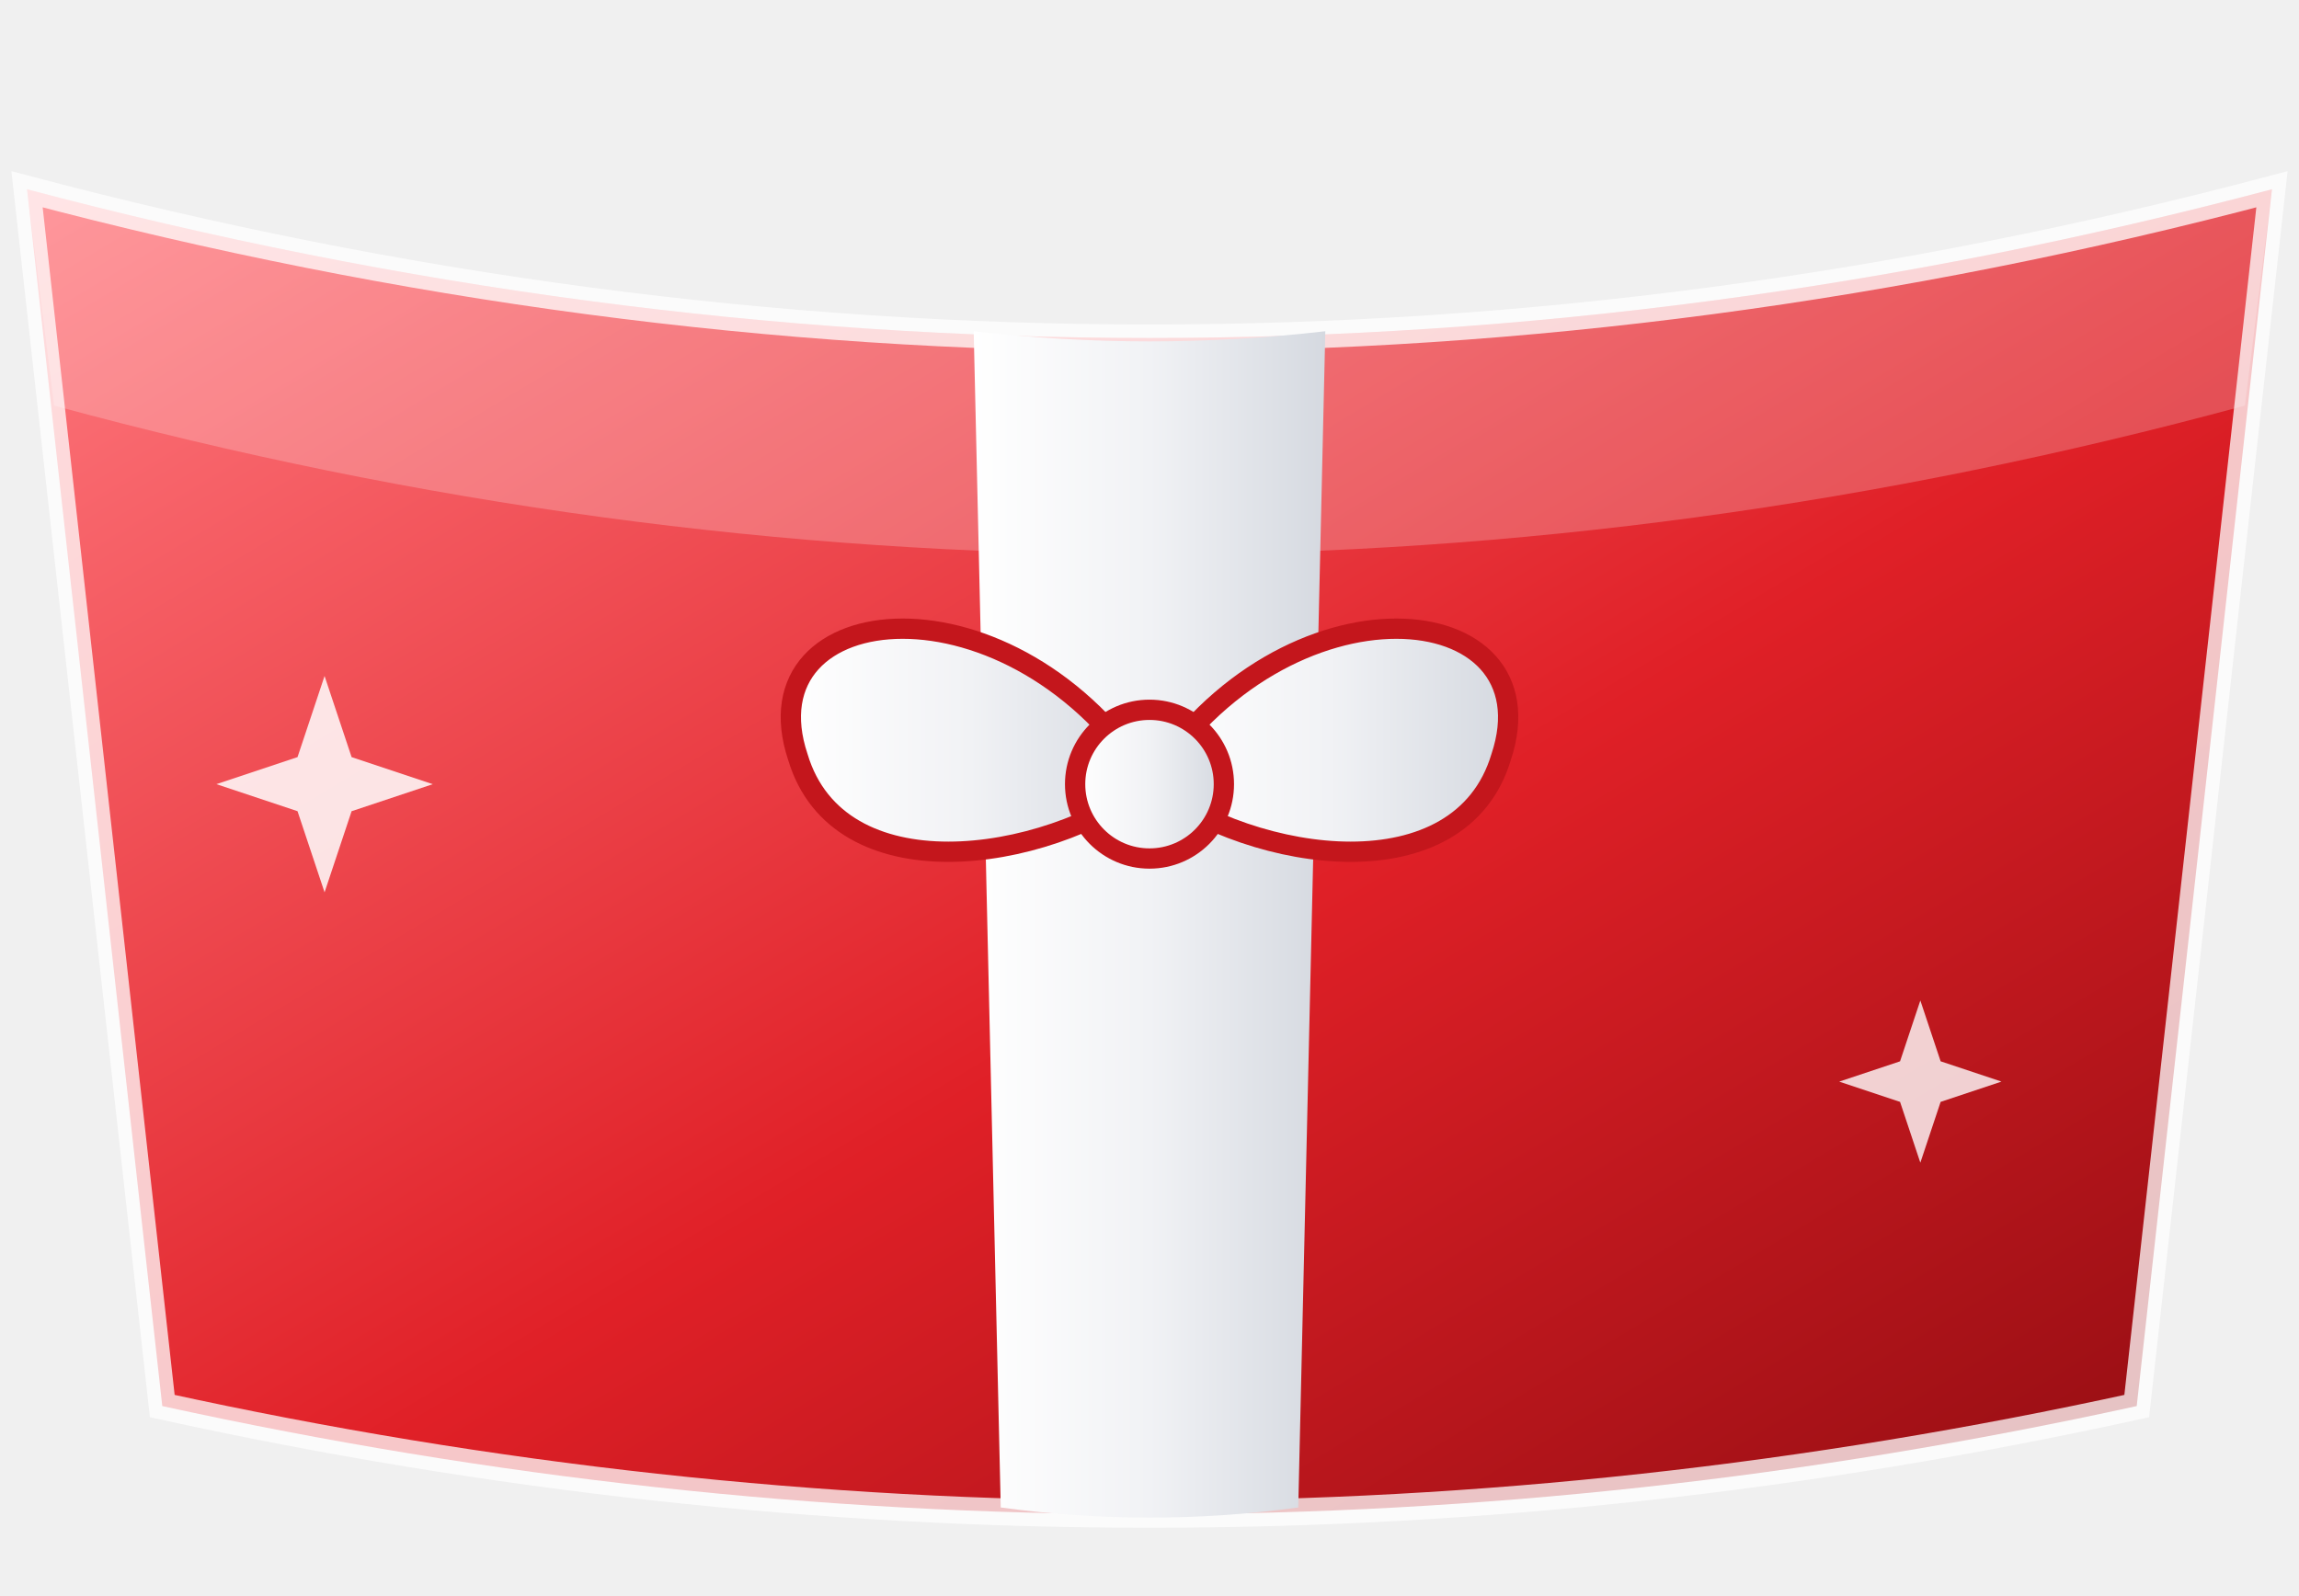
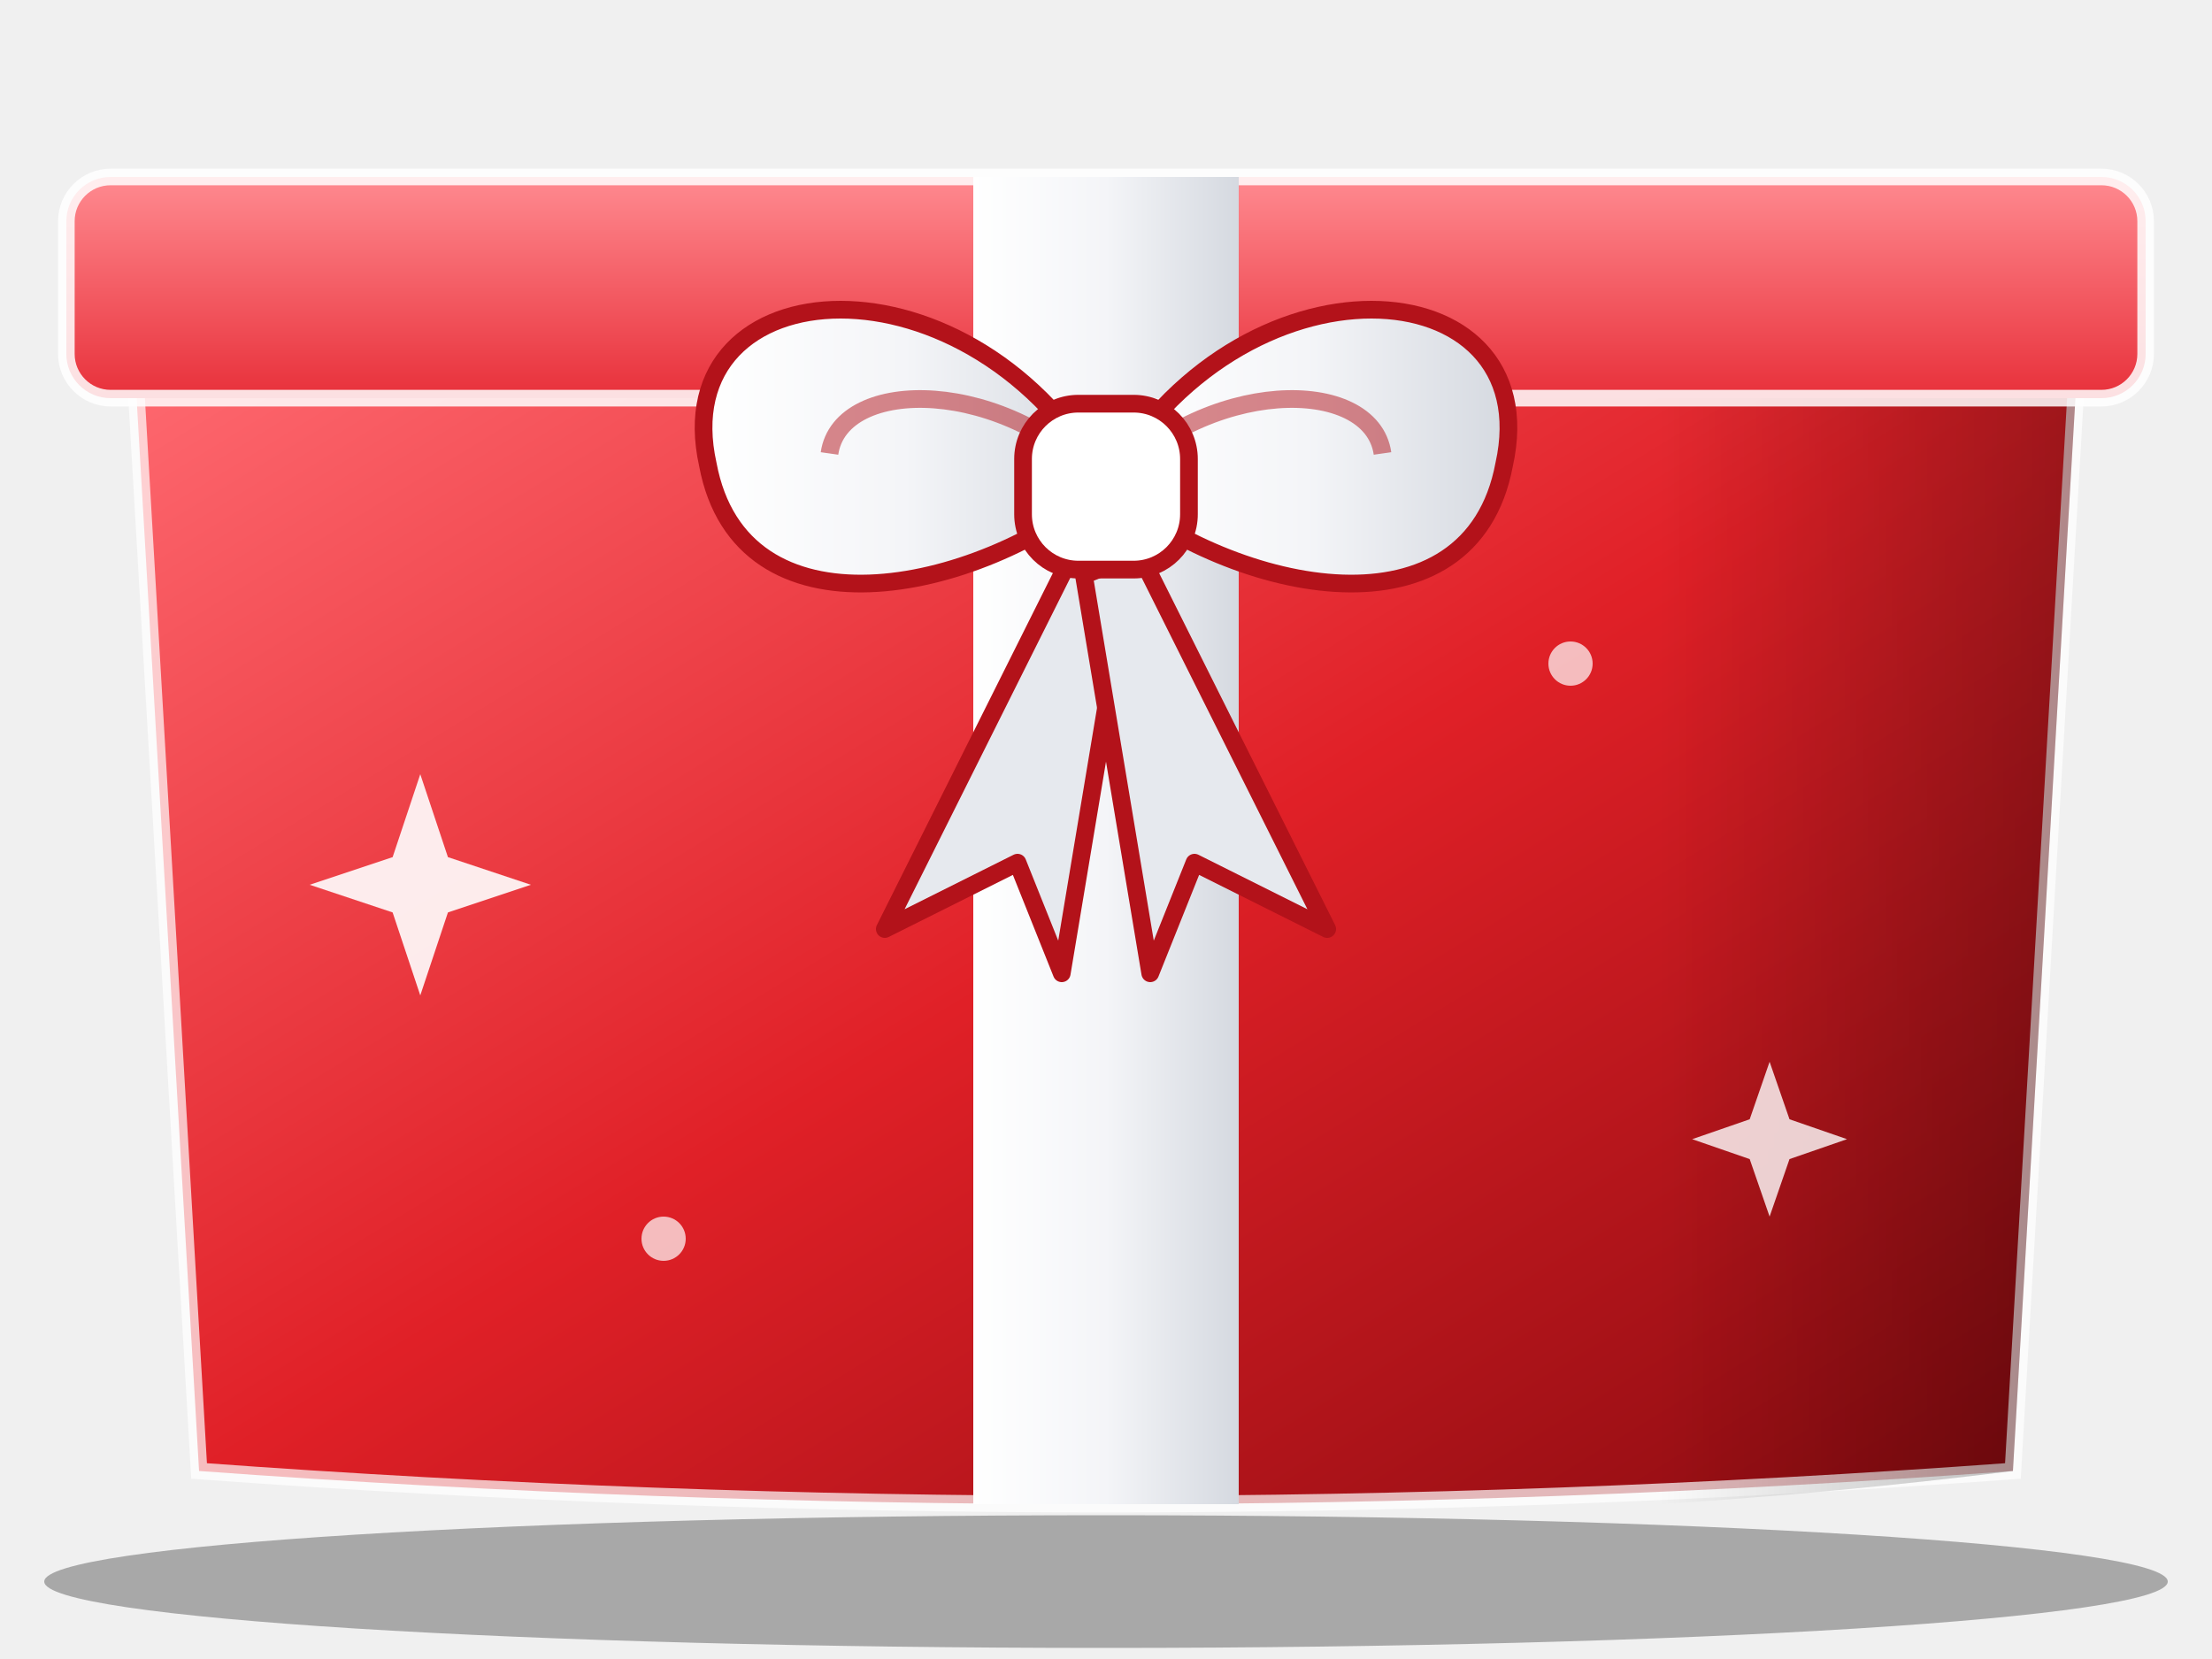
- <svg xmlns="http://www.w3.org/2000/svg" viewBox="0 0 170 118" role="img" aria-label="Hộp quà">
+ <svg xmlns="http://www.w3.org/2000/svg" viewBox="0 0 200 150" role="img" aria-label="Hộp quà">
  <defs>
-     <linearGradient id="b" x1="0" y1="0" x2="1" y2="1">
-       <stop offset="0" stop-color="#ff7a80" />
-       <stop offset=".55" stop-color="#e02027" />
-       <stop offset="1" stop-color="#8f0c11" />
+     <linearGradient id="f" x1="0" y1="0" x2="1" y2="1">
+       <stop offset="0" stop-color="#ff6b72" />
+       <stop offset=".5" stop-color="#e02027" />
+       <stop offset="1" stop-color="#860a0f" />
+     </linearGradient>
+     <linearGradient id="l" x1="0" y1="0" x2="0" y2="1">
+       <stop offset="0" stop-color="#ff8a90" />
+       <stop offset="1" stop-color="#e8303a" />
    </linearGradient>
    <linearGradient id="r" x1="0" y1="0" x2="1" y2="0">
-       <stop offset="0" stop-color="#fff" />
-       <stop offset=".5" stop-color="#f1f2f5" />
+       <stop offset="0" stop-color="#ffffff" />
+       <stop offset=".5" stop-color="#f4f5f8" />
      <stop offset="1" stop-color="#d5d9e0" />
    </linearGradient>
+     <linearGradient id="s" x1="0" y1="0" x2="1" y2="0">
+       <stop offset="0" stop-color="#000" stop-opacity=".0" />
+       <stop offset="1" stop-color="#000" stop-opacity=".28" />
+     </linearGradient>
  </defs>
-   <path d="M2 14Q85 36 168 14L158 104Q85 120 12 104Z" fill="url(#b)" stroke="#fff" stroke-opacity=".75" stroke-width="2" />
-   <path d="M2 14Q85 36 168 14L166 30Q85 52 4 30Z" fill="#fff" opacity=".22" />
-   <path d="M72 24.500Q85 26 98 24.500L96 111.500Q85 113 74 111.500Z" fill="url(#r)" />
-   <g transform="translate(85 58)" fill="url(#r)" stroke="#c4161c" stroke-width="1.5">
-     <path d="M0 0C-10-16-30-14-26-2-23 8-8 6 0 0Z" />
-     <path d="M0 0C10-16 30-14 26-2 23 8 8 6 0 0Z" />
-     <circle r="5.500" />
+   <ellipse cx="100" cy="143" rx="96" ry="6" fill="#000" opacity=".3" />
+   <path d="M12 30H188L182 133Q100 139 18 133Z" fill="url(#f)" stroke="#fff" stroke-opacity=".7" stroke-width="1.5" />
+   <path d="M150 30H188L182 133Q166 135 150 136Z" fill="url(#s)" />
+   <rect x="88" y="30" width="24" height="106" fill="url(#r)" />
+   <rect x="6" y="16" width="188" height="20" rx="4" fill="url(#l)" stroke="#fff" stroke-opacity=".85" stroke-width="1.5" />
+   <rect x="88" y="16" width="24" height="20" fill="url(#r)" />
+   <g transform="translate(100 44)" stroke="#b3121a" stroke-width="1.6" stroke-linejoin="round">
+     <path d="M-3 6L-20 40-8 34-4 44 2 8Z" fill="#e6e9ee" />
+     <path d="M3 6L20 40 8 34 4 44-2 8Z" fill="#e6e9ee" />
+     <path d="M0 0C-12-22-40-20-36-2-33 14-12 10 0 0Z" fill="url(#r)" />
+     <path d="M0 0C12-22 40-20 36-2 33 14 12 10 0 0Z" fill="url(#r)" />
+     <path d="M0 0C-9-10-24-10-25-3" fill="none" stroke-opacity=".5" />
+     <path d="M0 0C9-10 24-10 25-3" fill="none" stroke-opacity=".5" />
+     <rect x="-7.500" y="-7.500" width="15" height="15" rx="5" fill="#fff" />
  </g>
  <g fill="#fff">
-     <path d="M24 50l2 6 6 2-6 2-2 6-2-6-6-2 6-2z" opacity=".85" />
-     <path d="M142 74l1.500 4.500 4.500 1.500-4.500 1.500-1.500 4.500-1.500-4.500-4.500-1.500 4.500-1.500z" opacity=".8" />
+     <path d="M38 70l2.500 7.500 7.500 2.500-7.500 2.500-2.500 7.500-2.500-7.500-7.500-2.500 7.500-2.500z" opacity=".9" />
+     <path d="M160 96l1.800 5.200 5.200 1.800-5.200 1.800-1.800 5.200-1.800-5.200-5.200-1.800 5.200-1.800z" opacity=".8" />
+     <circle cx="60" cy="112" r="2" opacity=".7" />
+     <circle cx="142" cy="60" r="2" opacity=".7" />
  </g>
</svg>
